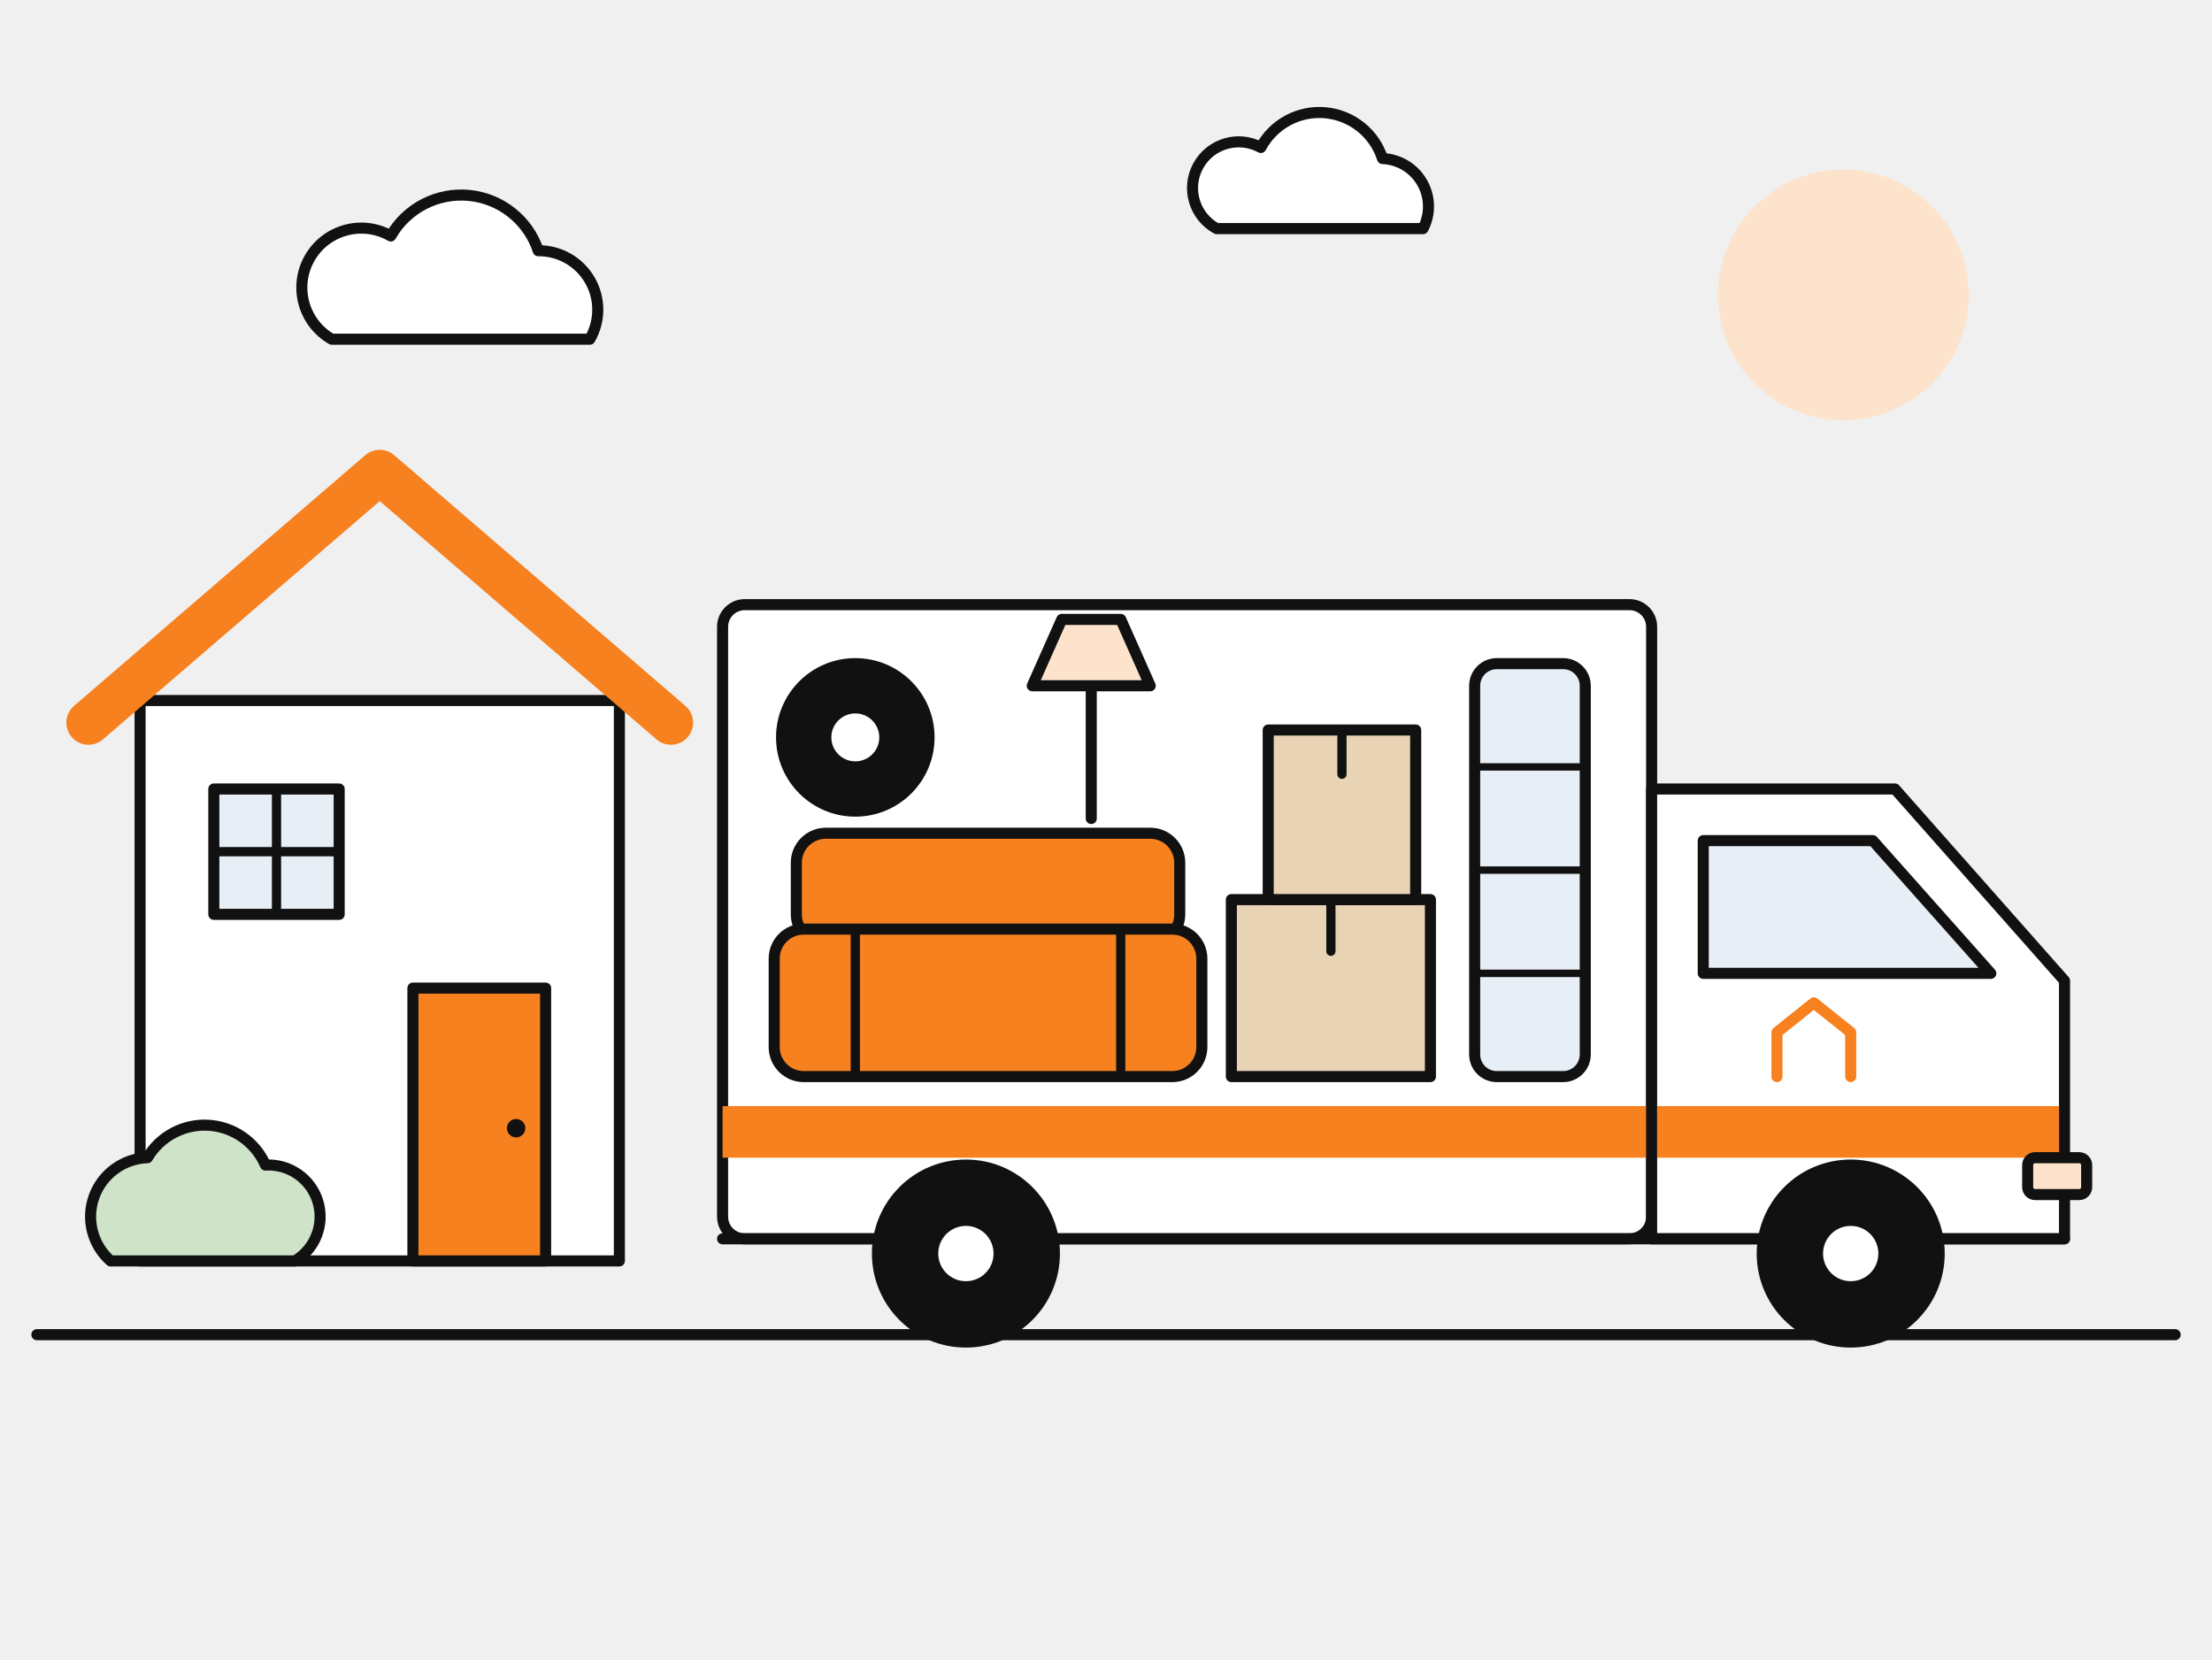
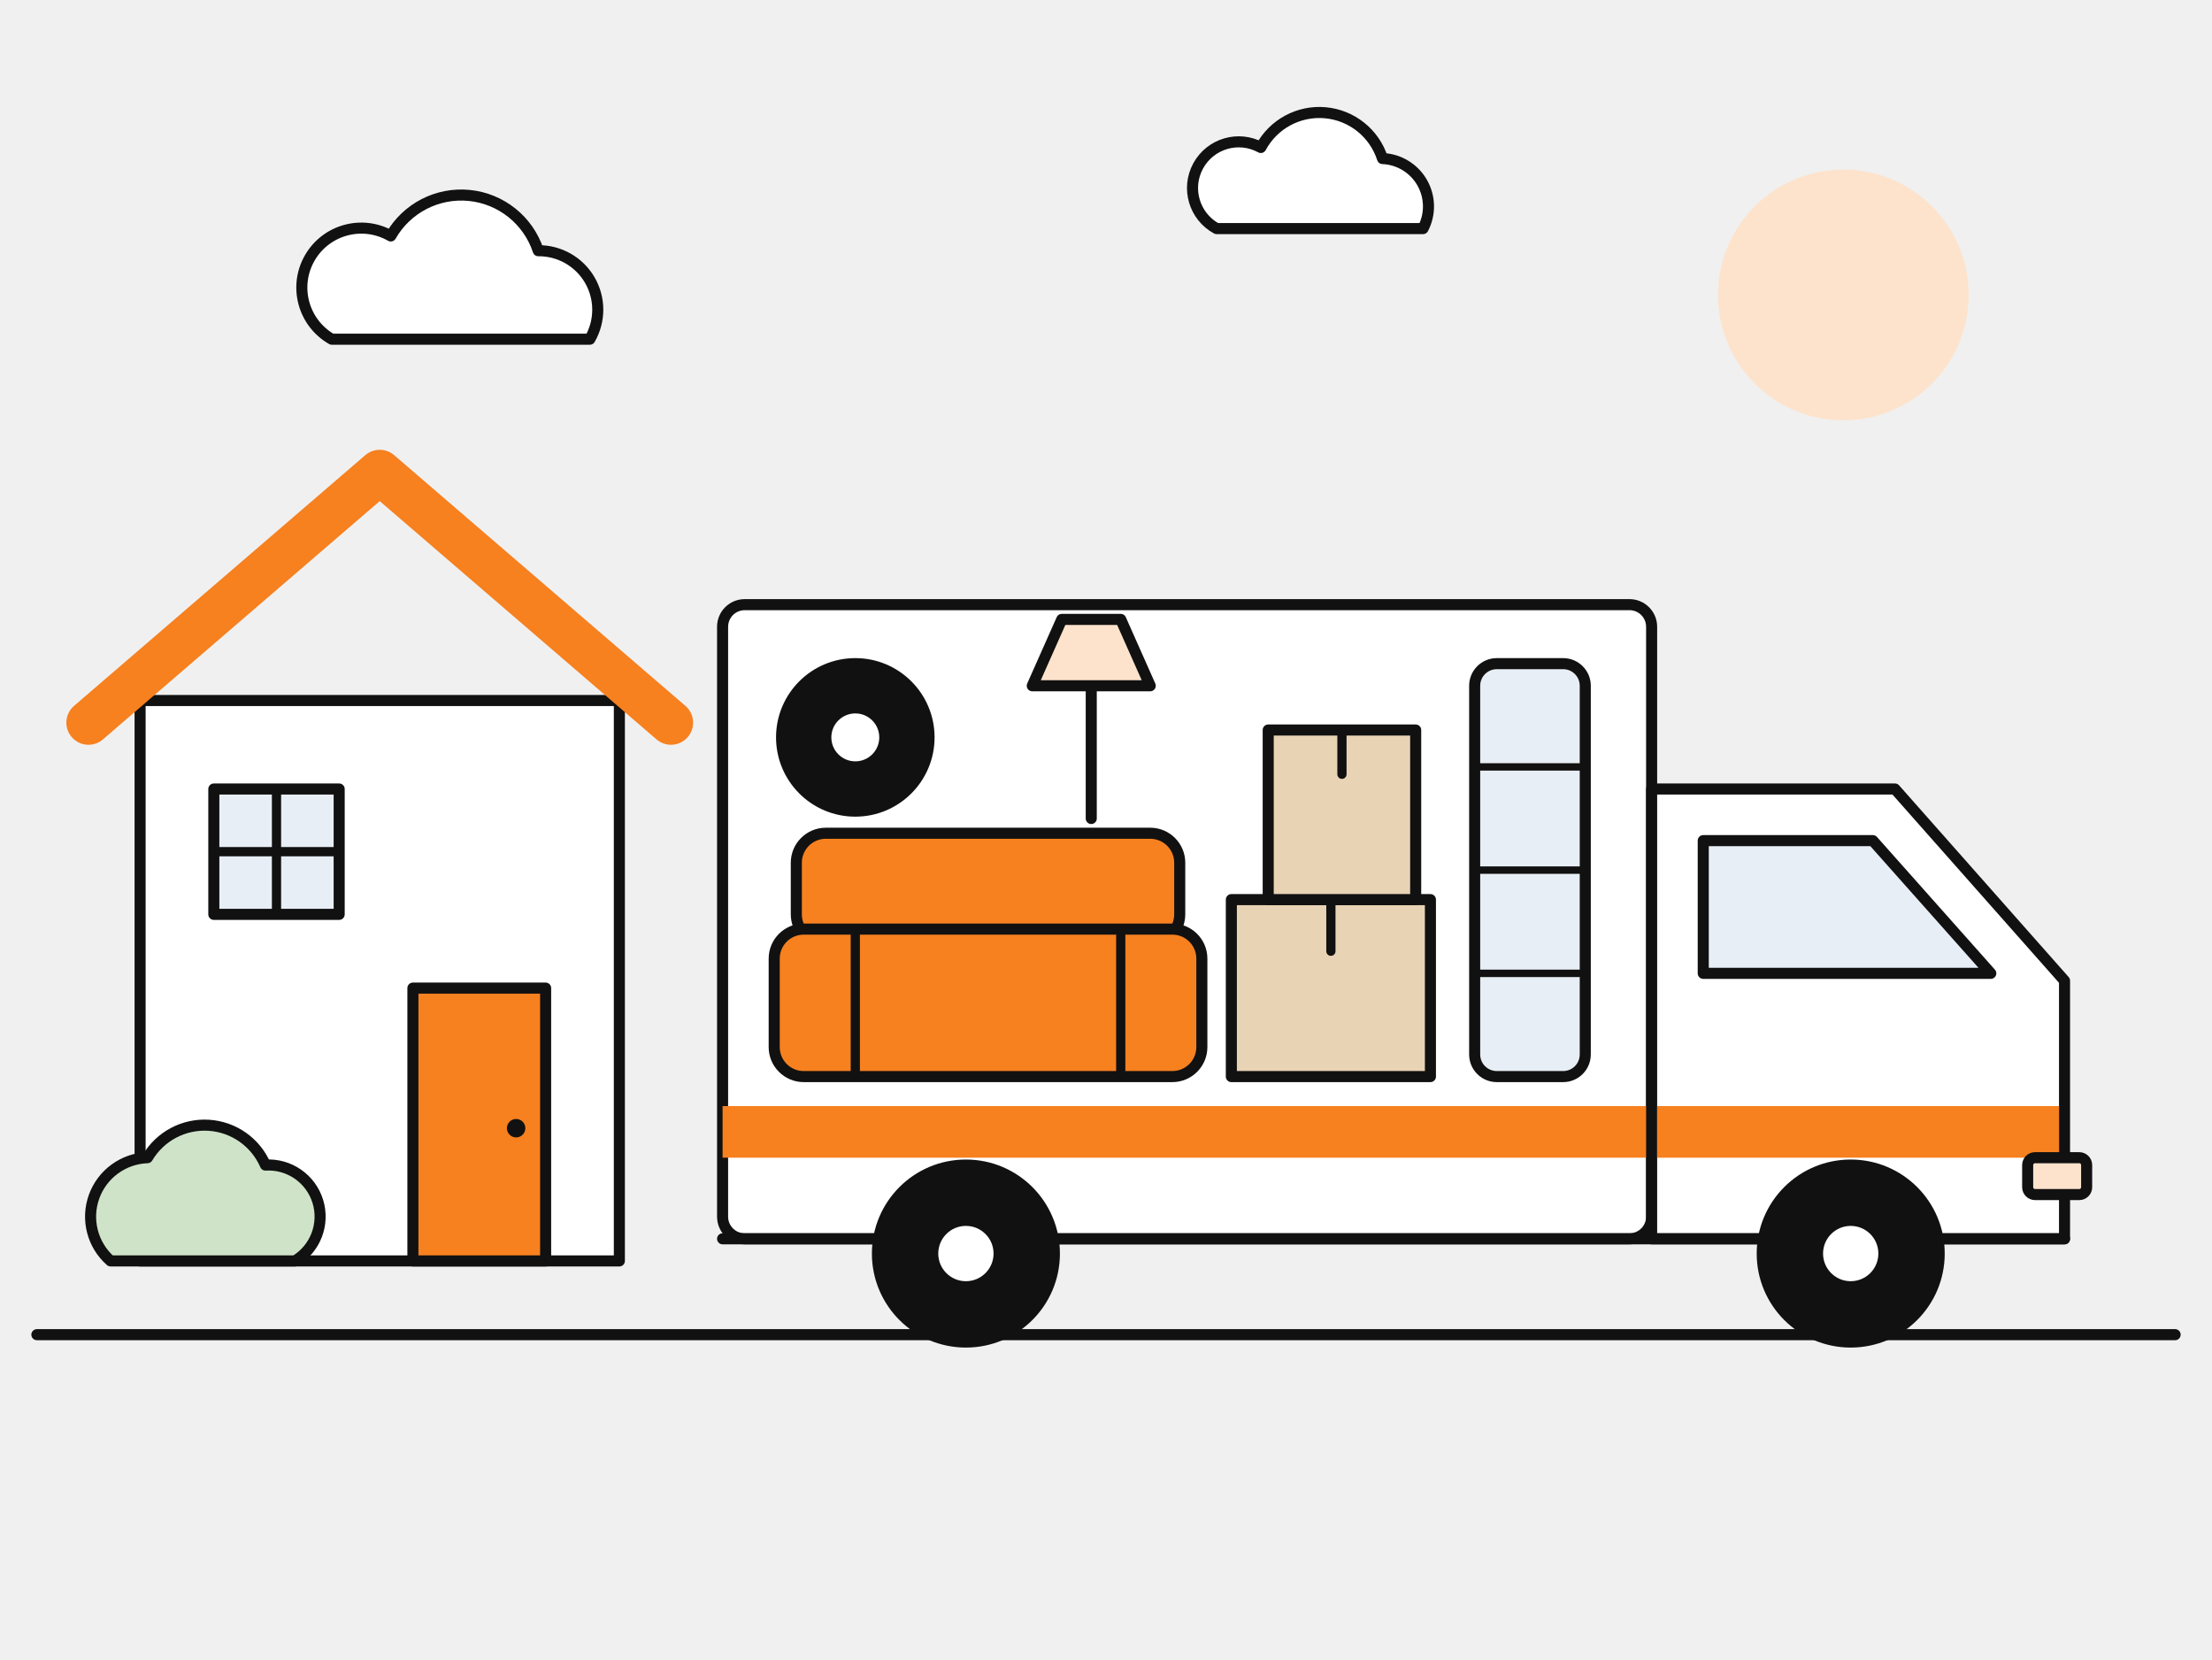
<svg xmlns="http://www.w3.org/2000/svg" viewBox="0 0 600 450" width="600" height="450" role="img" aria-labelledby="t">
  <g stroke="#111111" stroke-width="3" stroke-linejoin="round" stroke-linecap="round">
    <circle cx="500" cy="80" r="34" fill="#FDE3CC" stroke="none" />
    <path d="M90 92 h70 a16 16 0 0 0 -14 -24 a22 22 0 0 0 -40 -4 a15 15 0 0 0 -16 28 z" fill="#FFFFFF" />
    <path d="M330 62 h56 a13 13 0 0 0 -11 -19 a18 18 0 0 0 -33 -3 a12 12 0 0 0 -12 22 z" fill="#FFFFFF" />
    <rect x="38" y="190" width="130" height="152" fill="#FFFFFF" />
    <path d="M24 196 L103 128 L182 196" fill="none" stroke="#F7801F" stroke-width="12" />
    <rect x="58" y="214" width="34" height="34" fill="#E8EEF5" />
    <path d="M75 214 v34 M58 231 h34" fill="none" stroke-width="2.5" />
    <rect x="112" y="268" width="36" height="74" fill="#F7801F" />
    <circle cx="140" cy="306" r="2.5" fill="#111111" stroke="none" />
    <path d="M30 342 a16 16 0 0 1 10 -28 a18 18 0 0 1 32 2 a14 14 0 0 1 8 26 z" fill="#CFE3C8" />
    <path d="M10 362 H590" fill="none" />
    <rect x="196" y="164" width="252" height="172" rx="6" fill="#FFFFFF" />
    <rect x="196" y="300" width="252" height="14" fill="#F7801F" stroke="none" />
    <circle cx="232" cy="200" r="20" fill="#111111" />
    <circle cx="232" cy="200" r="8" fill="#FFFFFF" />
    <path d="M296 222 V186" fill="none" />
    <path d="M280 186 H312 L304 168 H288 Z" fill="#FDE3CC" />
    <rect x="216" y="226" width="104" height="30" rx="8" fill="#F7801F" />
    <rect x="210" y="252" width="116" height="40" rx="8" fill="#F7801F" />
    <path d="M232 252 v40 M304 252 v40" fill="none" stroke-width="2.5" />
    <rect x="334" y="244" width="54" height="48" fill="#E9D3B5" />
    <path d="M361 244 v14" fill="none" stroke-width="2.5" />
    <rect x="344" y="198" width="40" height="46" fill="#E9D3B5" />
    <path d="M364 198 v12" fill="none" stroke-width="2.5" />
    <rect x="400" y="180" width="30" height="112" rx="6" fill="#E8EEF5" />
    <path d="M400 208 h30 M400 236 h30 M400 264 h30" fill="none" stroke-width="2" />
    <path d="M448 214 H514 L560 266 V336 H448 Z" fill="#FFFFFF" />
    <path d="M462 228 H508 L540 264 H462 Z" fill="#E8EEF5" />
    <rect x="449.5" y="300" width="109" height="14" fill="#F7801F" stroke="none" />
    <rect x="550" y="314" width="16" height="10" rx="2" fill="#FDE3CC" />
-     <path d="M482 292 v-12 l10 -8 l10 8 v12" fill="none" stroke="#F7801F" stroke-width="3" />
    <path d="M196 336 H560" fill="none" />
    <circle cx="262" cy="340" r="24" fill="#111111" />
    <circle cx="262" cy="340" r="9" fill="#FFFFFF" />
    <circle cx="502" cy="340" r="24" fill="#111111" />
    <circle cx="502" cy="340" r="9" fill="#FFFFFF" />
  </g>
</svg>
